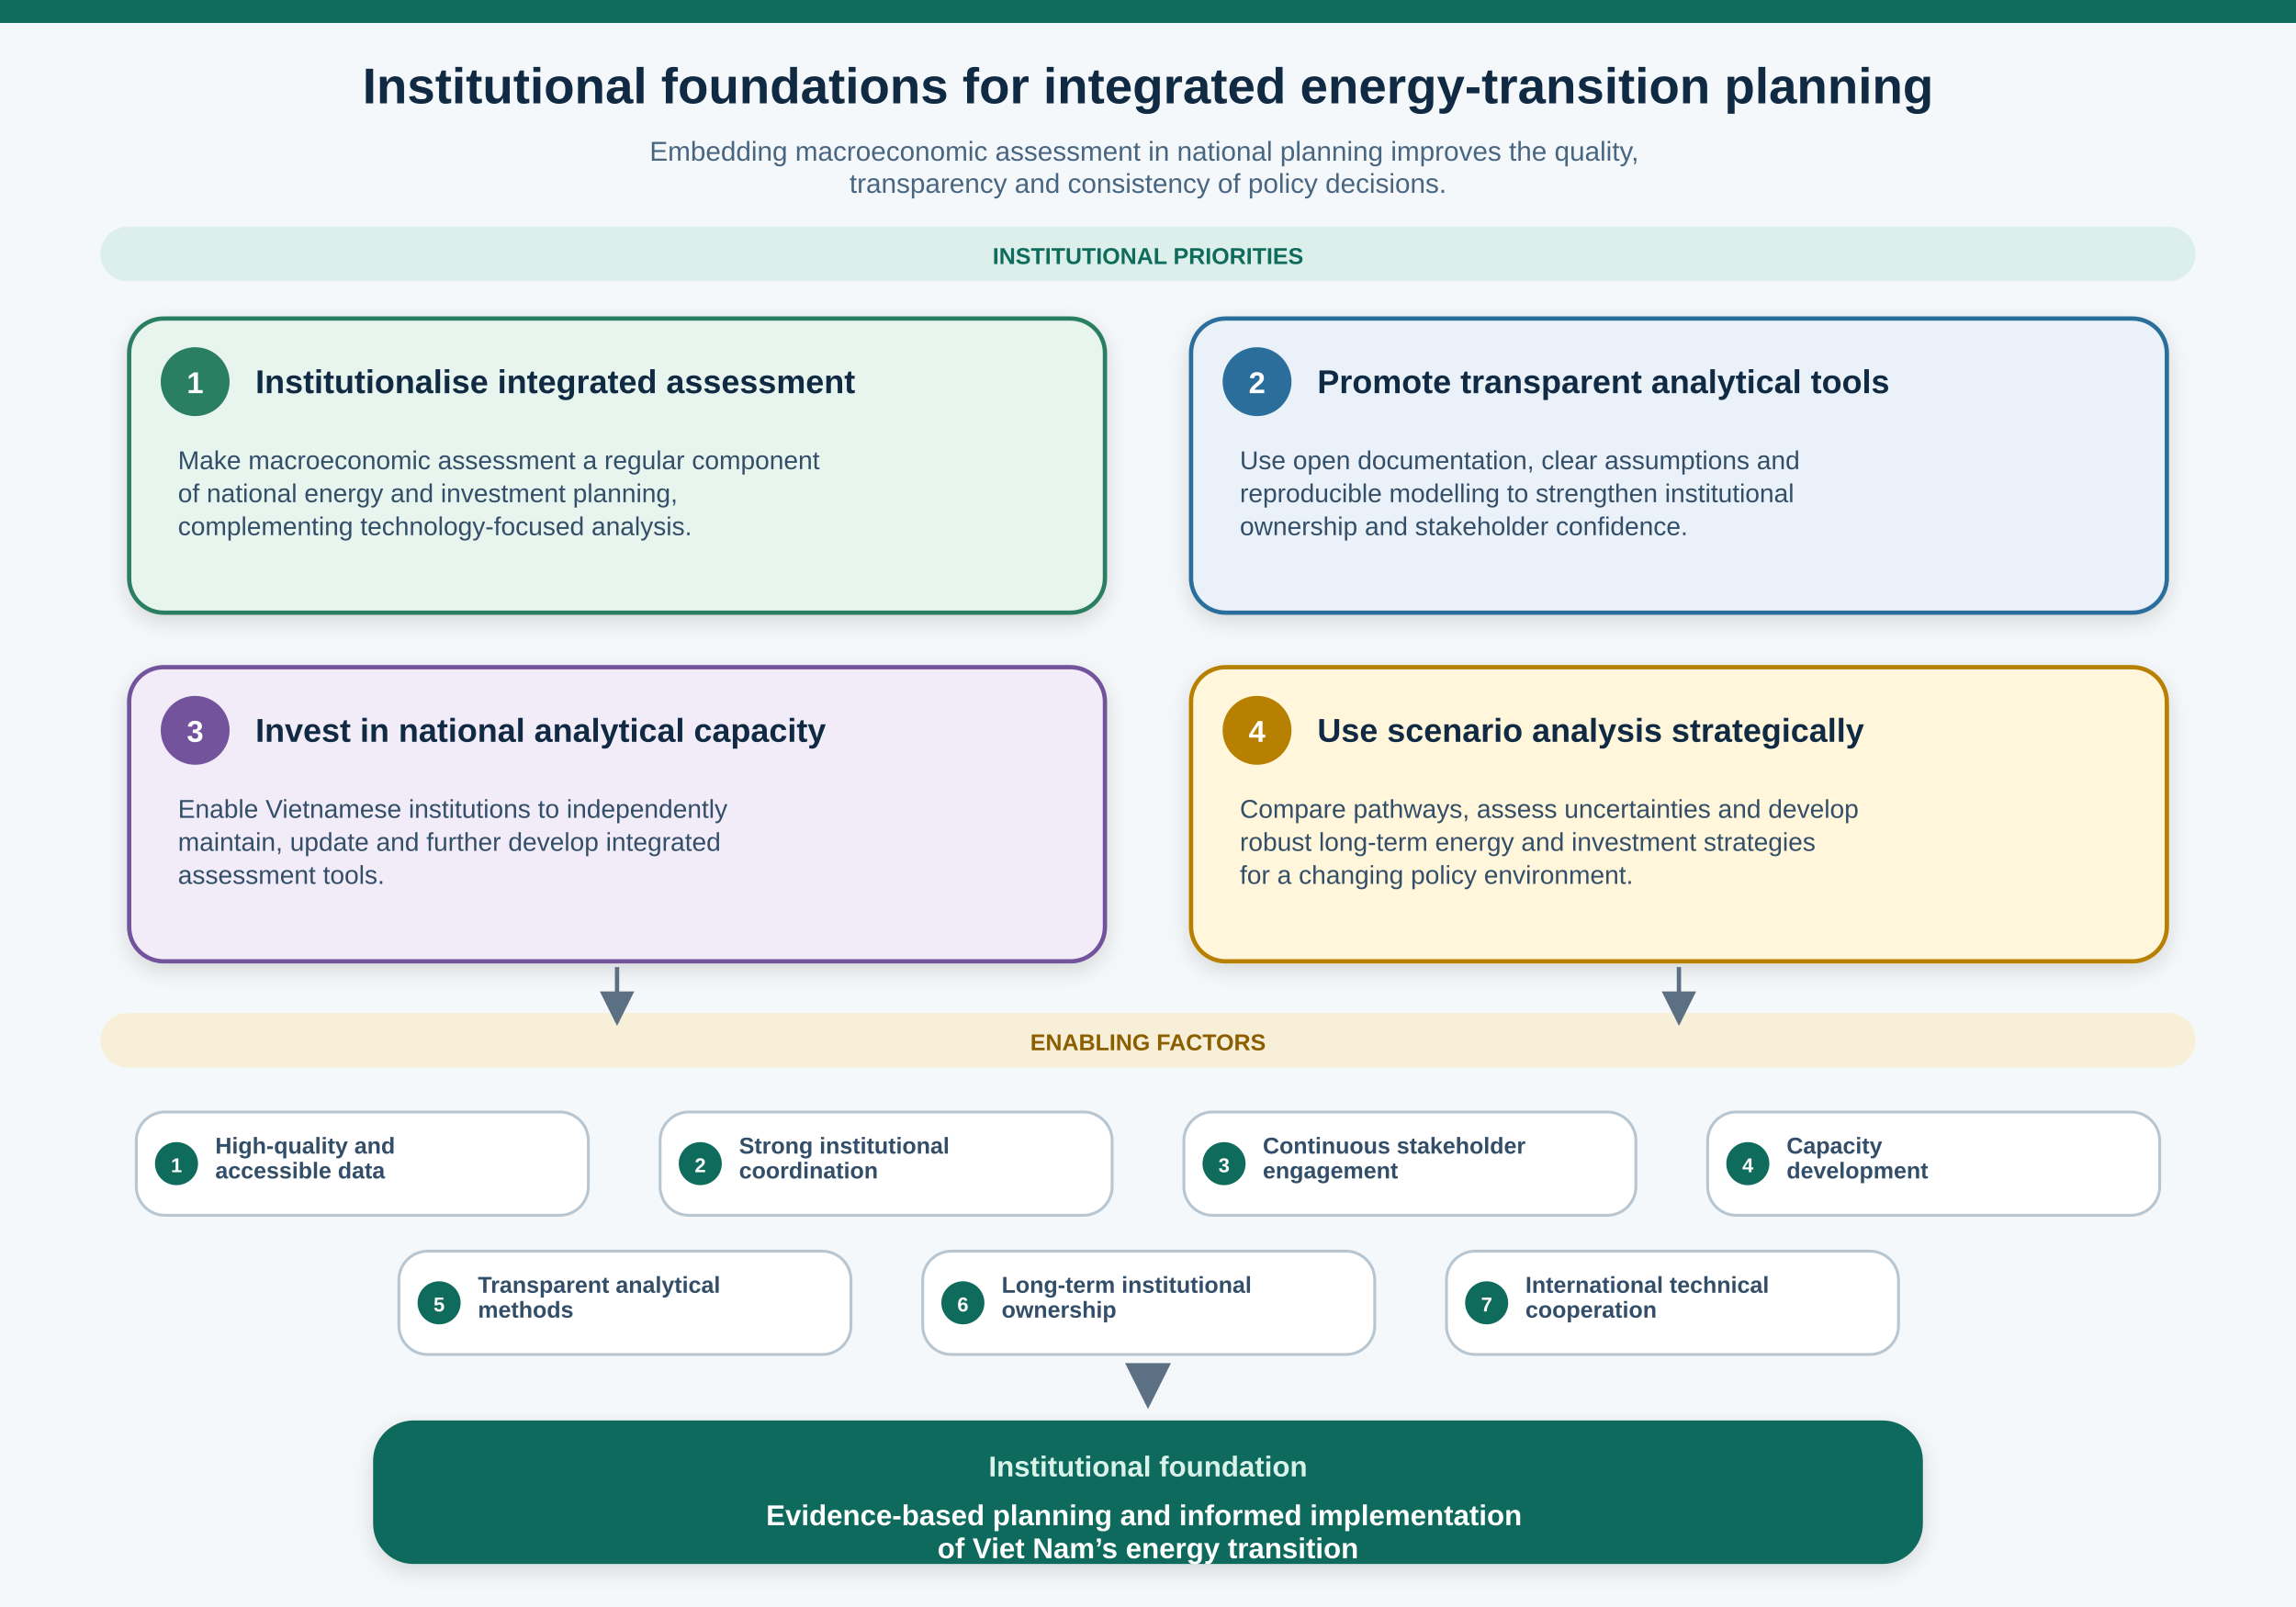
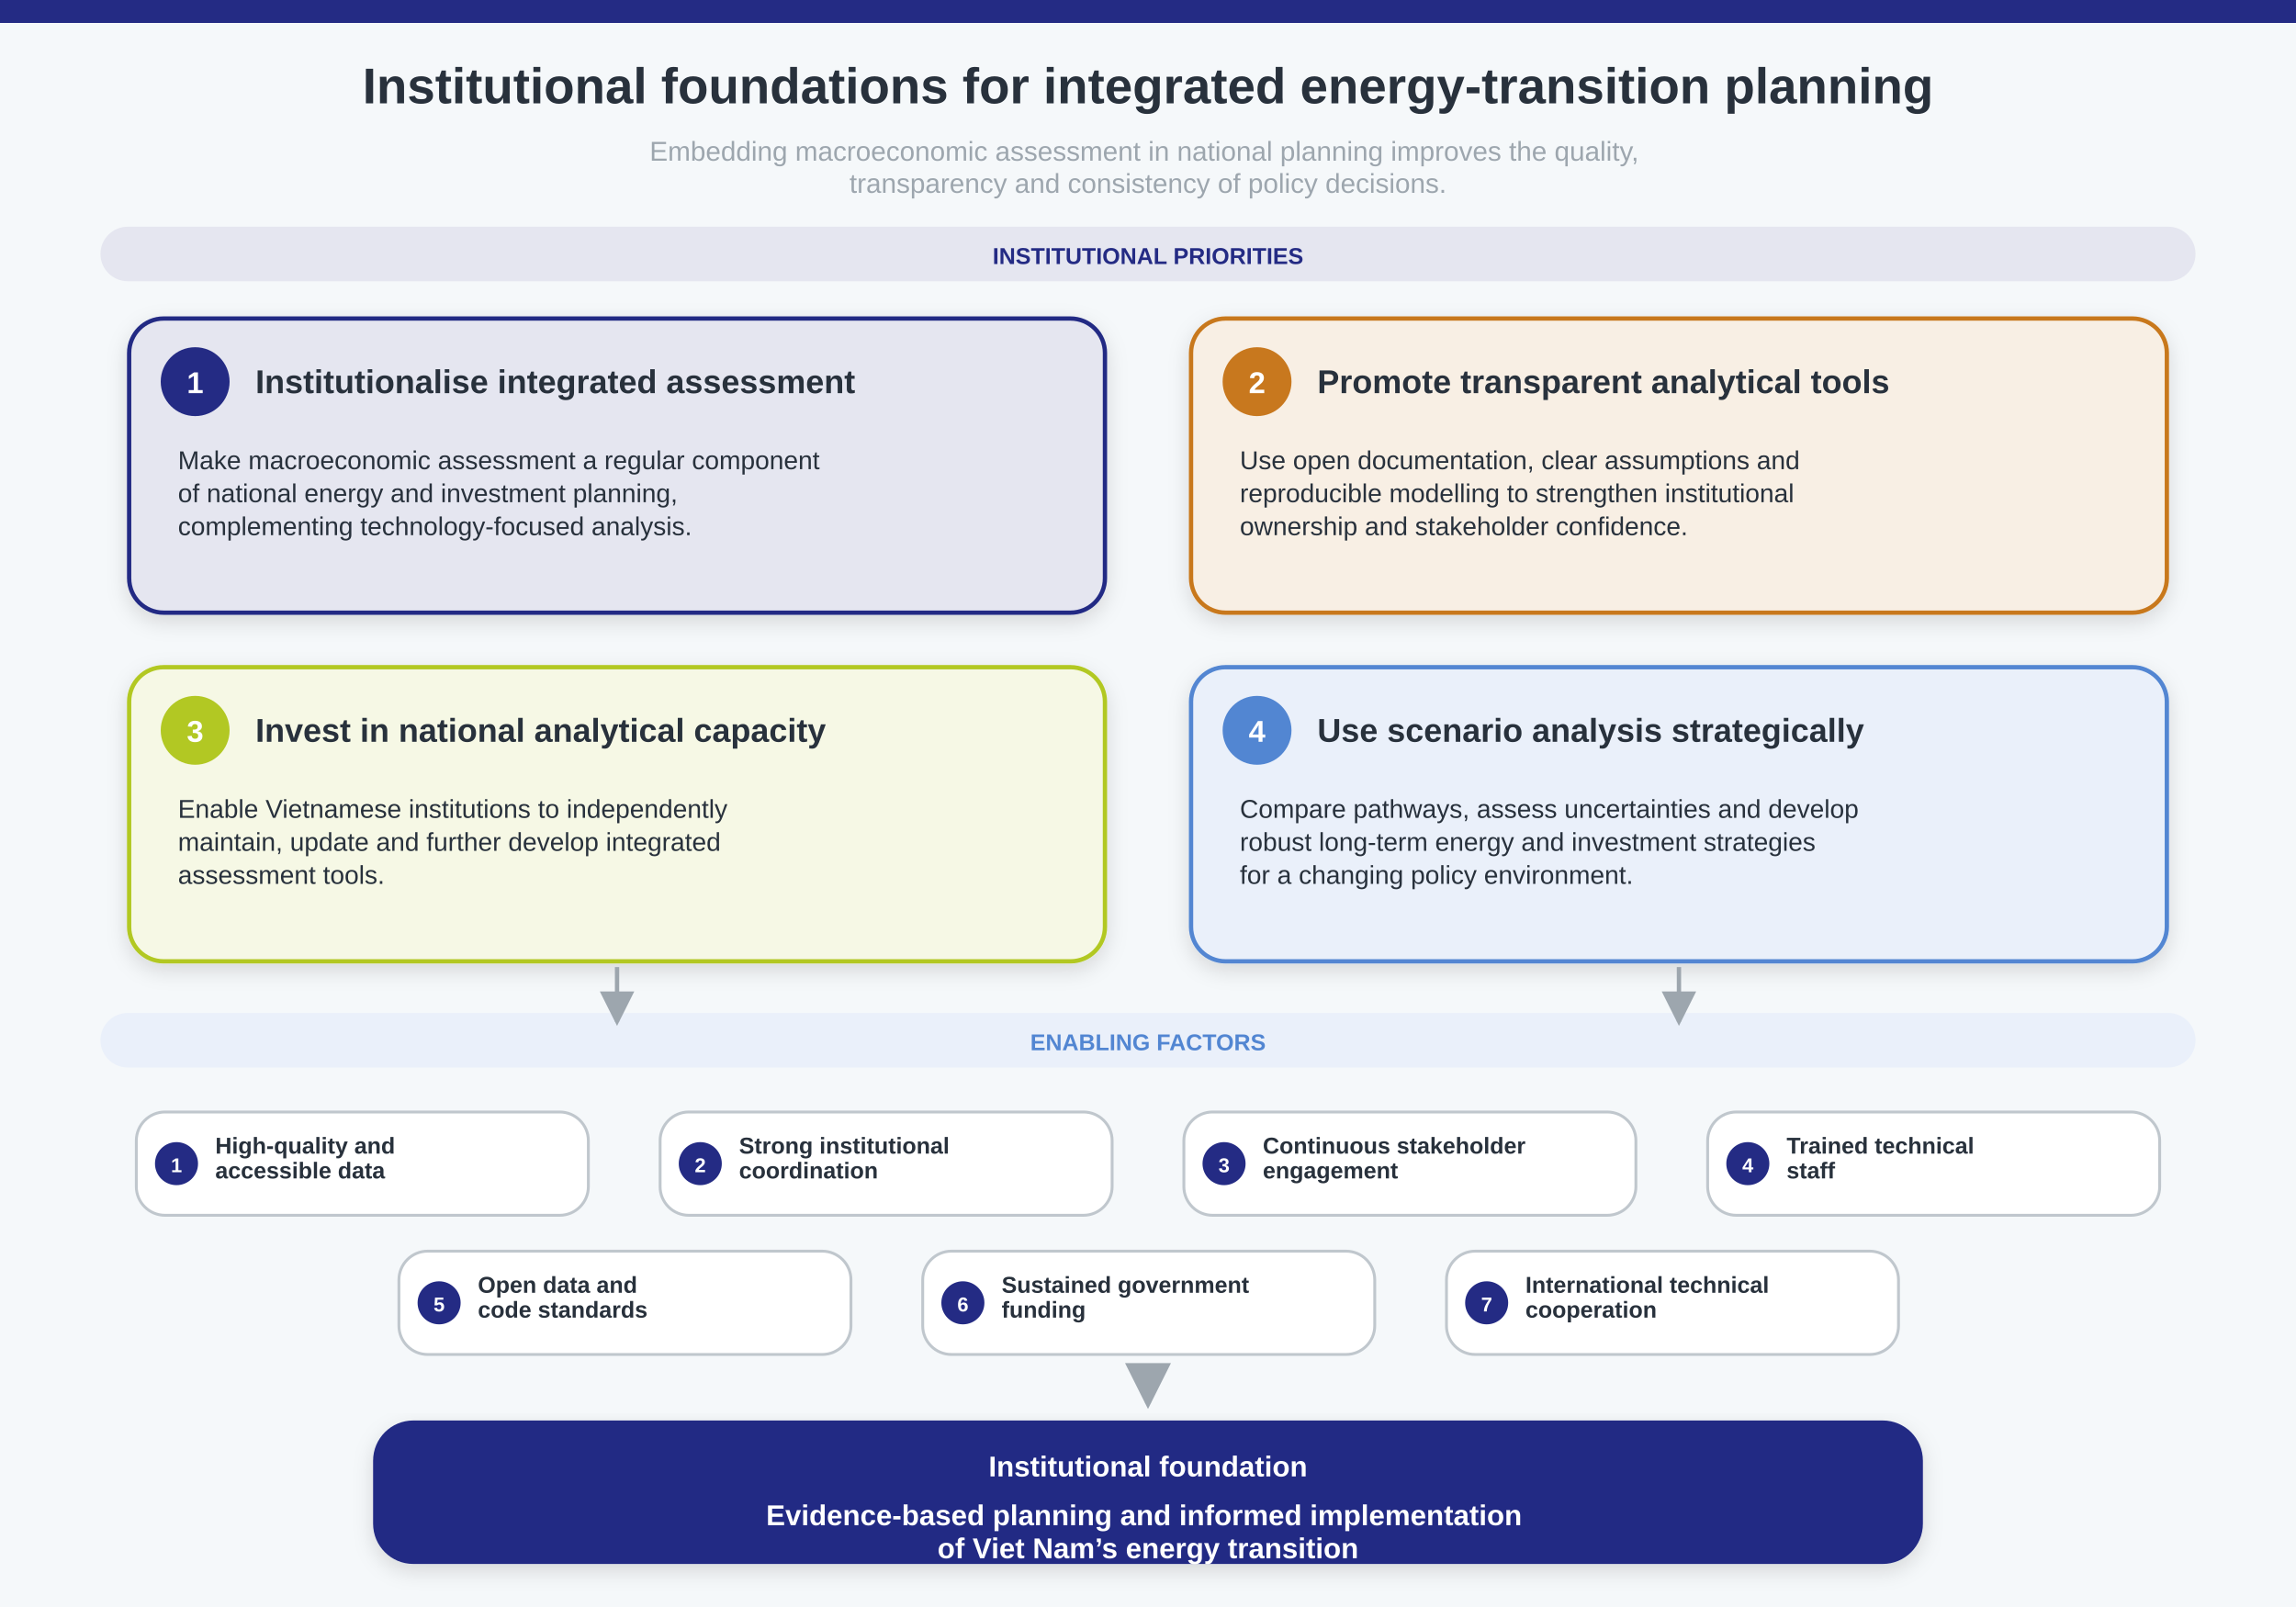
<svg xmlns="http://www.w3.org/2000/svg" width="1600" height="1120" viewBox="0 0 1600 1120">
  <defs>
    <filter id="shadow" x="-10%" y="-10%" width="120%" height="130%">
      <feDropShadow dx="0" dy="5" stdDeviation="7" flood-color="#000000" flood-opacity="0.13" />
    </filter>
    <marker id="arrow" markerWidth="8" markerHeight="8" refX="7" refY="4" orient="auto" markerUnits="strokeWidth">
-       <path d="M0,0 L8,4 L0,8 z" fill="#5B7083" />
+       <path d="M0,0 L8,4 L0,8 z" fill="#9DA6AE" />
    </marker>
  </defs>
  <rect x="0" y="0" width="1600" height="1120" fill="#F5F8FA" />
-   <rect x="0" y="0" width="1600" height="16" fill="#0F6B5B" />
-   <text x="800" y="72" text-anchor="middle" font-family="Arial, Helvetica, sans-serif" font-size="35" font-weight="700" fill="#102A43">
+   <rect x="0" y="0" width="1600" height="16" fill="#242B84" />
+   <text x="800" y="72" text-anchor="middle" font-family="Arial, Helvetica, sans-serif" font-size="35" font-weight="700" fill="#28313C">
    <tspan x="800" dy="0">Institutional foundations for integrated energy-transition planning</tspan>
  </text>
-   <text x="800" y="112" text-anchor="middle" font-family="Arial, Helvetica, sans-serif" font-size="19" font-weight="400" fill="#486581">
+   <text x="800" y="112" text-anchor="middle" font-family="Arial, Helvetica, sans-serif" font-size="19" font-weight="400" fill="#9DA6AE">
    <tspan x="800" dy="0">Embedding macroeconomic assessment in national planning improves the quality,</tspan>
    <tspan x="800" dy="22.4">transparency and consistency of policy decisions.</tspan>
  </text>
-   <rect x="70" y="158" width="1460" height="38" rx="19" fill="#DCEFEA" />
-   <text x="800" y="184" text-anchor="middle" font-family="Arial, Helvetica, sans-serif" font-size="16" font-weight="700" fill="#0F6B5B">
+   <rect x="70" y="158" width="1460" height="38" rx="19" fill="#E5E6F0" />
+   <text x="800" y="184" text-anchor="middle" font-family="Arial, Helvetica, sans-serif" font-size="16" font-weight="700" fill="#242B84">
    <tspan x="800" dy="0">INSTITUTIONAL PRIORITIES</tspan>
  </text>
-   <rect x="90" y="222" width="680" height="205" rx="24" fill="#E8F4EE" stroke="#2A7F62" stroke-width="3" filter="url(#shadow)" />
-   <circle cx="136" cy="266" r="24" fill="#2A7F62" />
+   <rect x="90" y="222" width="680" height="205" rx="24" fill="#E5E6F0" stroke="#242B84" stroke-width="3" filter="url(#shadow)" />
+   <circle cx="136" cy="266" r="24" fill="#242B84" />
  <text x="136" y="274" text-anchor="middle" font-family="Arial, Helvetica, sans-serif" font-size="21" font-weight="700" fill="#FFFFFF">
    <tspan x="136" dy="0">1</tspan>
  </text>
-   <text x="178" y="274" text-anchor="start" font-family="Arial, Helvetica, sans-serif" font-size="23" font-weight="700" fill="#102A43">
+   <text x="178" y="274" text-anchor="start" font-family="Arial, Helvetica, sans-serif" font-size="23" font-weight="700" fill="#28313C">
    <tspan x="178" dy="0">Institutionalise integrated assessment</tspan>
  </text>
-   <text x="124" y="327" text-anchor="start" font-family="Arial, Helvetica, sans-serif" font-size="18" font-weight="400" fill="#334E68">
+   <text x="124" y="327" text-anchor="start" font-family="Arial, Helvetica, sans-serif" font-size="18" font-weight="400" fill="#28313C">
    <tspan x="124" dy="0">Make macroeconomic assessment a regular component</tspan>
    <tspan x="124" dy="23.0">of national energy and investment planning,</tspan>
    <tspan x="124" dy="23.0">complementing technology-focused analysis.</tspan>
  </text>
-   <rect x="830" y="222" width="680" height="205" rx="24" fill="#EAF1F8" stroke="#2C6E9B" stroke-width="3" filter="url(#shadow)" />
-   <circle cx="876" cy="266" r="24" fill="#2C6E9B" />
+   <rect x="830" y="222" width="680" height="205" rx="24" fill="#F8EFE4" stroke="#C8781E" stroke-width="3" filter="url(#shadow)" />
+   <circle cx="876" cy="266" r="24" fill="#C8781E" />
  <text x="876" y="274" text-anchor="middle" font-family="Arial, Helvetica, sans-serif" font-size="21" font-weight="700" fill="#FFFFFF">
    <tspan x="876" dy="0">2</tspan>
  </text>
-   <text x="918" y="274" text-anchor="start" font-family="Arial, Helvetica, sans-serif" font-size="23" font-weight="700" fill="#102A43">
+   <text x="918" y="274" text-anchor="start" font-family="Arial, Helvetica, sans-serif" font-size="23" font-weight="700" fill="#28313C">
    <tspan x="918" dy="0">Promote transparent analytical tools</tspan>
  </text>
-   <text x="864" y="327" text-anchor="start" font-family="Arial, Helvetica, sans-serif" font-size="18" font-weight="400" fill="#334E68">
+   <text x="864" y="327" text-anchor="start" font-family="Arial, Helvetica, sans-serif" font-size="18" font-weight="400" fill="#28313C">
    <tspan x="864" dy="0">Use open documentation, clear assumptions and</tspan>
    <tspan x="864" dy="23.0">reproducible modelling to strengthen institutional</tspan>
    <tspan x="864" dy="23.0">ownership and stakeholder confidence.</tspan>
  </text>
-   <rect x="90" y="465" width="680" height="205" rx="24" fill="#F1ECF8" stroke="#73539B" stroke-width="3" filter="url(#shadow)" />
-   <circle cx="136" cy="509" r="24" fill="#73539B" />
+   <rect x="90" y="465" width="680" height="205" rx="24" fill="#F6F8E5" stroke="#B2C823" stroke-width="3" filter="url(#shadow)" />
+   <circle cx="136" cy="509" r="24" fill="#B2C823" />
  <text x="136" y="517" text-anchor="middle" font-family="Arial, Helvetica, sans-serif" font-size="21" font-weight="700" fill="#FFFFFF">
    <tspan x="136" dy="0">3</tspan>
  </text>
-   <text x="178" y="517" text-anchor="start" font-family="Arial, Helvetica, sans-serif" font-size="23" font-weight="700" fill="#102A43">
+   <text x="178" y="517" text-anchor="start" font-family="Arial, Helvetica, sans-serif" font-size="23" font-weight="700" fill="#28313C">
    <tspan x="178" dy="0">Invest in national analytical capacity</tspan>
  </text>
-   <text x="124" y="570" text-anchor="start" font-family="Arial, Helvetica, sans-serif" font-size="18" font-weight="400" fill="#334E68">
+   <text x="124" y="570" text-anchor="start" font-family="Arial, Helvetica, sans-serif" font-size="18" font-weight="400" fill="#28313C">
    <tspan x="124" dy="0">Enable Vietnamese institutions to independently</tspan>
    <tspan x="124" dy="23.0">maintain, update and further develop integrated</tspan>
    <tspan x="124" dy="23.0">assessment tools.</tspan>
  </text>
-   <rect x="830" y="465" width="680" height="205" rx="24" fill="#FFF6DB" stroke="#B78000" stroke-width="3" filter="url(#shadow)" />
-   <circle cx="876" cy="509" r="24" fill="#B78000" />
+   <rect x="830" y="465" width="680" height="205" rx="24" fill="#EAF0FA" stroke="#5286D2" stroke-width="3" filter="url(#shadow)" />
+   <circle cx="876" cy="509" r="24" fill="#5286D2" />
  <text x="876" y="517" text-anchor="middle" font-family="Arial, Helvetica, sans-serif" font-size="21" font-weight="700" fill="#FFFFFF">
    <tspan x="876" dy="0">4</tspan>
  </text>
-   <text x="918" y="517" text-anchor="start" font-family="Arial, Helvetica, sans-serif" font-size="23" font-weight="700" fill="#102A43">
+   <text x="918" y="517" text-anchor="start" font-family="Arial, Helvetica, sans-serif" font-size="23" font-weight="700" fill="#28313C">
    <tspan x="918" dy="0">Use scenario analysis strategically</tspan>
  </text>
-   <text x="864" y="570" text-anchor="start" font-family="Arial, Helvetica, sans-serif" font-size="18" font-weight="400" fill="#334E68">
+   <text x="864" y="570" text-anchor="start" font-family="Arial, Helvetica, sans-serif" font-size="18" font-weight="400" fill="#28313C">
    <tspan x="864" dy="0">Compare pathways, assess uncertainties and develop</tspan>
    <tspan x="864" dy="23.0">robust long-term energy and investment strategies</tspan>
    <tspan x="864" dy="23.0">for a changing policy environment.</tspan>
  </text>
-   <rect x="70" y="706" width="1460" height="38" rx="19" fill="#F7EFD7" />
-   <text x="800" y="732" text-anchor="middle" font-family="Arial, Helvetica, sans-serif" font-size="16" font-weight="700" fill="#8B5E00">
+   <rect x="70" y="706" width="1460" height="38" rx="19" fill="#EAF0FA" />
+   <text x="800" y="732" text-anchor="middle" font-family="Arial, Helvetica, sans-serif" font-size="16" font-weight="700" fill="#5286D2">
    <tspan x="800" dy="0">ENABLING FACTORS</tspan>
  </text>
-   <line x1="430" y1="674" x2="430" y2="712" stroke="#5B7083" stroke-width="3" marker-end="url(#arrow)" />
-   <line x1="1170" y1="674" x2="1170" y2="712" stroke="#5B7083" stroke-width="3" marker-end="url(#arrow)" />
-   <rect x="95" y="775" width="315" height="72" rx="20" fill="#FFFFFF" stroke="#B8C6D1" stroke-width="2" />
-   <circle cx="123" cy="811" r="15" fill="#0F6B5B" />
+   <line x1="430" y1="674" x2="430" y2="712" stroke="#9DA6AE" stroke-width="3" marker-end="url(#arrow)" />
+   <line x1="1170" y1="674" x2="1170" y2="712" stroke="#9DA6AE" stroke-width="3" marker-end="url(#arrow)" />
+   <rect x="95" y="775" width="315" height="72" rx="20" fill="#FFFFFF" stroke="#C0C7CD" stroke-width="2" />
+   <circle cx="123" cy="811" r="15" fill="#242B84" />
  <text x="123" y="817" text-anchor="middle" font-family="Arial, Helvetica, sans-serif" font-size="14" font-weight="700" fill="#FFFFFF">
    <tspan x="123" dy="0">1</tspan>
  </text>
-   <text x="150" y="804" text-anchor="start" font-family="Arial, Helvetica, sans-serif" font-size="16" font-weight="600" fill="#334E68">
+   <text x="150" y="804" text-anchor="start" font-family="Arial, Helvetica, sans-serif" font-size="16" font-weight="600" fill="#28313C">
    <tspan x="150" dy="0">High-quality and</tspan>
    <tspan x="150" dy="17.3">accessible data</tspan>
  </text>
-   <rect x="460" y="775" width="315" height="72" rx="20" fill="#FFFFFF" stroke="#B8C6D1" stroke-width="2" />
-   <circle cx="488" cy="811" r="15" fill="#0F6B5B" />
+   <rect x="460" y="775" width="315" height="72" rx="20" fill="#FFFFFF" stroke="#C0C7CD" stroke-width="2" />
+   <circle cx="488" cy="811" r="15" fill="#242B84" />
  <text x="488" y="817" text-anchor="middle" font-family="Arial, Helvetica, sans-serif" font-size="14" font-weight="700" fill="#FFFFFF">
    <tspan x="488" dy="0">2</tspan>
  </text>
-   <text x="515" y="804" text-anchor="start" font-family="Arial, Helvetica, sans-serif" font-size="16" font-weight="600" fill="#334E68">
+   <text x="515" y="804" text-anchor="start" font-family="Arial, Helvetica, sans-serif" font-size="16" font-weight="600" fill="#28313C">
    <tspan x="515" dy="0">Strong institutional</tspan>
    <tspan x="515" dy="17.3">coordination</tspan>
  </text>
-   <rect x="825" y="775" width="315" height="72" rx="20" fill="#FFFFFF" stroke="#B8C6D1" stroke-width="2" />
-   <circle cx="853" cy="811" r="15" fill="#0F6B5B" />
+   <rect x="825" y="775" width="315" height="72" rx="20" fill="#FFFFFF" stroke="#C0C7CD" stroke-width="2" />
+   <circle cx="853" cy="811" r="15" fill="#242B84" />
  <text x="853" y="817" text-anchor="middle" font-family="Arial, Helvetica, sans-serif" font-size="14" font-weight="700" fill="#FFFFFF">
    <tspan x="853" dy="0">3</tspan>
  </text>
-   <text x="880" y="804" text-anchor="start" font-family="Arial, Helvetica, sans-serif" font-size="16" font-weight="600" fill="#334E68">
+   <text x="880" y="804" text-anchor="start" font-family="Arial, Helvetica, sans-serif" font-size="16" font-weight="600" fill="#28313C">
    <tspan x="880" dy="0">Continuous stakeholder</tspan>
    <tspan x="880" dy="17.3">engagement</tspan>
  </text>
-   <rect x="1190" y="775" width="315" height="72" rx="20" fill="#FFFFFF" stroke="#B8C6D1" stroke-width="2" />
-   <circle cx="1218" cy="811" r="15" fill="#0F6B5B" />
+   <rect x="1190" y="775" width="315" height="72" rx="20" fill="#FFFFFF" stroke="#C0C7CD" stroke-width="2" />
+   <circle cx="1218" cy="811" r="15" fill="#242B84" />
  <text x="1218" y="817" text-anchor="middle" font-family="Arial, Helvetica, sans-serif" font-size="14" font-weight="700" fill="#FFFFFF">
    <tspan x="1218" dy="0">4</tspan>
  </text>
-   <text x="1245" y="804" text-anchor="start" font-family="Arial, Helvetica, sans-serif" font-size="16" font-weight="600" fill="#334E68">
-     <tspan x="1245" dy="0">Capacity</tspan>
-     <tspan x="1245" dy="17.3">development</tspan>
+   <text x="1245" y="804" text-anchor="start" font-family="Arial, Helvetica, sans-serif" font-size="16" font-weight="600" fill="#28313C">
+     <tspan x="1245" dy="0">Trained technical</tspan>
+     <tspan x="1245" dy="17.3">staff</tspan>
  </text>
-   <rect x="278" y="872" width="315" height="72" rx="20" fill="#FFFFFF" stroke="#B8C6D1" stroke-width="2" />
-   <circle cx="306" cy="908" r="15" fill="#0F6B5B" />
+   <rect x="278" y="872" width="315" height="72" rx="20" fill="#FFFFFF" stroke="#C0C7CD" stroke-width="2" />
+   <circle cx="306" cy="908" r="15" fill="#242B84" />
  <text x="306" y="914" text-anchor="middle" font-family="Arial, Helvetica, sans-serif" font-size="14" font-weight="700" fill="#FFFFFF">
    <tspan x="306" dy="0">5</tspan>
  </text>
-   <text x="333" y="901" text-anchor="start" font-family="Arial, Helvetica, sans-serif" font-size="16" font-weight="600" fill="#334E68">
-     <tspan x="333" dy="0">Transparent analytical</tspan>
-     <tspan x="333" dy="17.3">methods</tspan>
+   <text x="333" y="901" text-anchor="start" font-family="Arial, Helvetica, sans-serif" font-size="16" font-weight="600" fill="#28313C">
+     <tspan x="333" dy="0">Open data and</tspan>
+     <tspan x="333" dy="17.3">code standards</tspan>
  </text>
-   <rect x="643" y="872" width="315" height="72" rx="20" fill="#FFFFFF" stroke="#B8C6D1" stroke-width="2" />
-   <circle cx="671" cy="908" r="15" fill="#0F6B5B" />
+   <rect x="643" y="872" width="315" height="72" rx="20" fill="#FFFFFF" stroke="#C0C7CD" stroke-width="2" />
+   <circle cx="671" cy="908" r="15" fill="#242B84" />
  <text x="671" y="914" text-anchor="middle" font-family="Arial, Helvetica, sans-serif" font-size="14" font-weight="700" fill="#FFFFFF">
    <tspan x="671" dy="0">6</tspan>
  </text>
-   <text x="698" y="901" text-anchor="start" font-family="Arial, Helvetica, sans-serif" font-size="16" font-weight="600" fill="#334E68">
-     <tspan x="698" dy="0">Long-term institutional</tspan>
-     <tspan x="698" dy="17.3">ownership</tspan>
+   <text x="698" y="901" text-anchor="start" font-family="Arial, Helvetica, sans-serif" font-size="16" font-weight="600" fill="#28313C">
+     <tspan x="698" dy="0">Sustained government</tspan>
+     <tspan x="698" dy="17.3">funding</tspan>
  </text>
-   <rect x="1008" y="872" width="315" height="72" rx="20" fill="#FFFFFF" stroke="#B8C6D1" stroke-width="2" />
-   <circle cx="1036" cy="908" r="15" fill="#0F6B5B" />
+   <rect x="1008" y="872" width="315" height="72" rx="20" fill="#FFFFFF" stroke="#C0C7CD" stroke-width="2" />
+   <circle cx="1036" cy="908" r="15" fill="#242B84" />
  <text x="1036" y="914" text-anchor="middle" font-family="Arial, Helvetica, sans-serif" font-size="14" font-weight="700" fill="#FFFFFF">
    <tspan x="1036" dy="0">7</tspan>
  </text>
-   <text x="1063" y="901" text-anchor="start" font-family="Arial, Helvetica, sans-serif" font-size="16" font-weight="600" fill="#334E68">
+   <text x="1063" y="901" text-anchor="start" font-family="Arial, Helvetica, sans-serif" font-size="16" font-weight="600" fill="#28313C">
    <tspan x="1063" dy="0">International technical</tspan>
    <tspan x="1063" dy="17.3">cooperation</tspan>
  </text>
-   <line x1="800" y1="952" x2="800" y2="978" stroke="#5B7083" stroke-width="4" marker-end="url(#arrow)" />
-   <rect x="260" y="990" width="1080" height="100" rx="28" fill="#0F6B5B" filter="url(#shadow)" />
-   <text x="800" y="1029" text-anchor="middle" font-family="Arial, Helvetica, sans-serif" font-size="20" font-weight="700" fill="#D9F2EA">
+   <line x1="800" y1="952" x2="800" y2="978" stroke="#9DA6AE" stroke-width="4" marker-end="url(#arrow)" />
+   <rect x="260" y="990" width="1080" height="100" rx="28" fill="#242B84" filter="url(#shadow)" />
+   <text x="800" y="1029" text-anchor="middle" font-family="Arial, Helvetica, sans-serif" font-size="20" font-weight="700" fill="#FFFFFF">
    <tspan x="800" dy="0">Institutional foundation</tspan>
  </text>
  <text x="800" y="1063" text-anchor="middle" font-family="Arial, Helvetica, sans-serif" font-size="20" font-weight="700" fill="#FFFFFF">
    <tspan x="800" dy="0">Evidence-based planning and informed implementation</tspan>
    <tspan x="800" dy="23.0">of Viet Nam’s energy transition</tspan>
  </text>
</svg>
